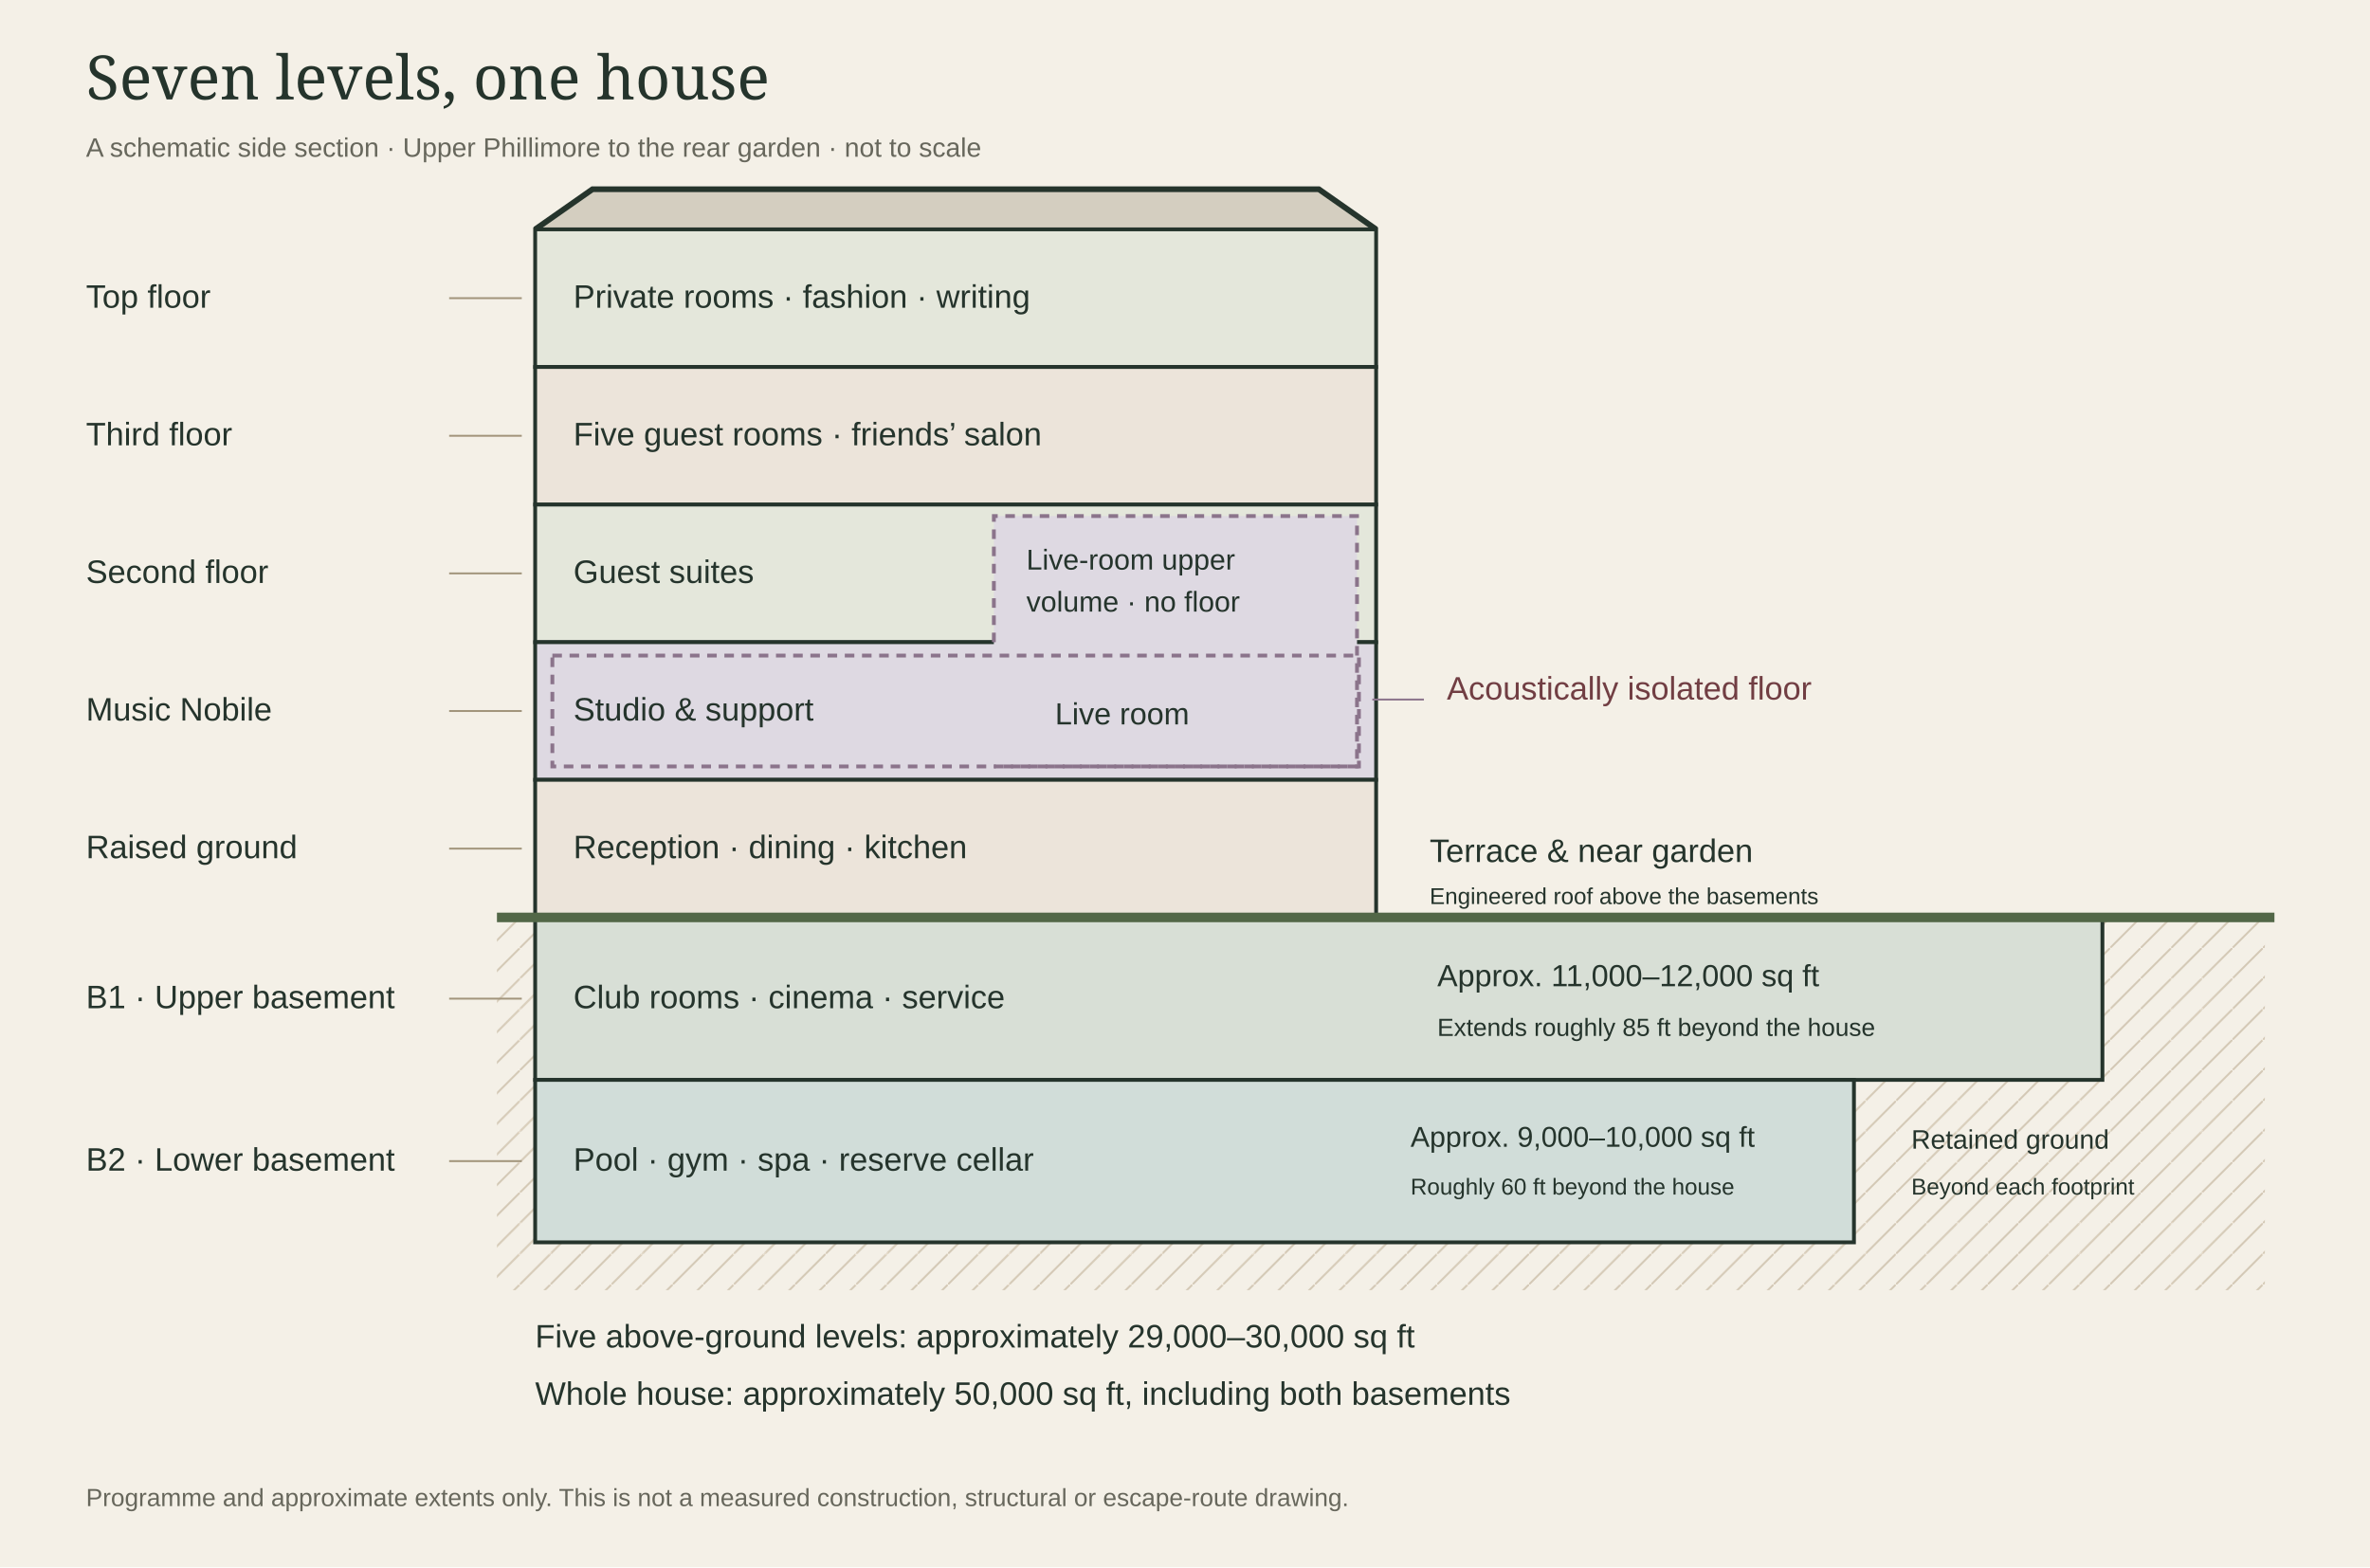
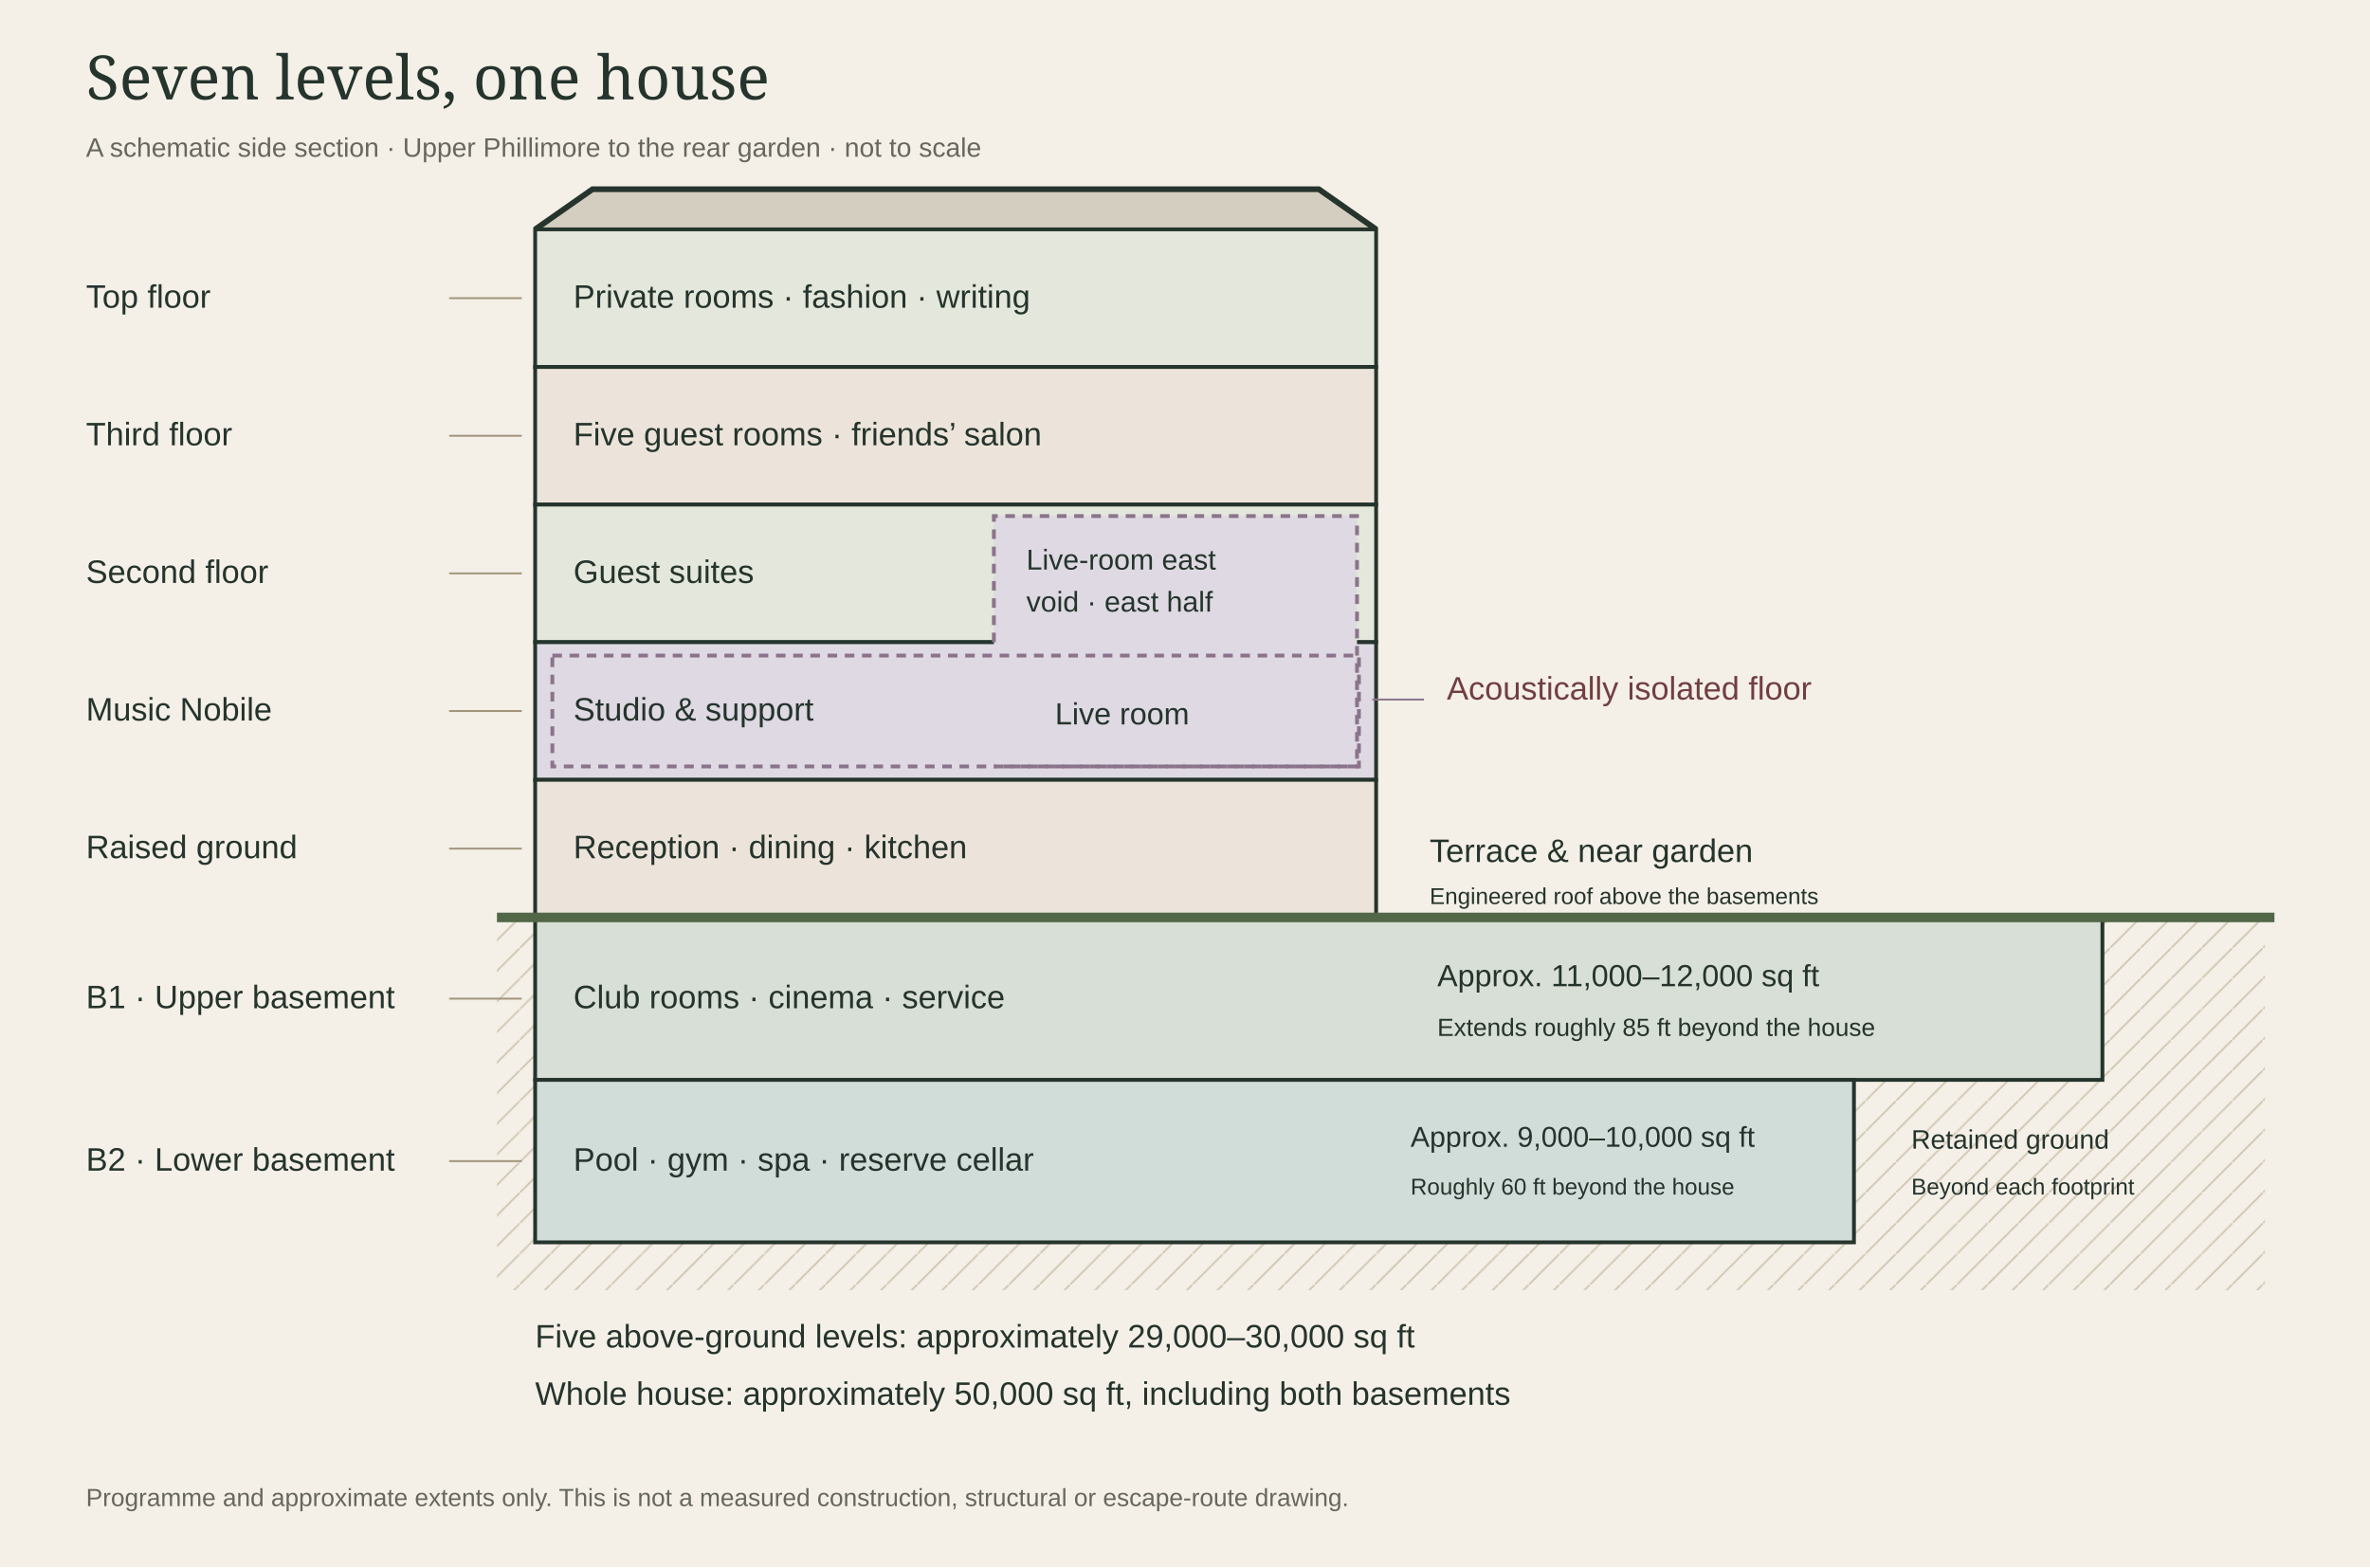
<svg xmlns="http://www.w3.org/2000/svg" width="1240" height="820" viewBox="0 0 1240 820" role="img" aria-labelledby="title desc">
  <defs>
    <pattern id="soil" width="16" height="16" patternUnits="userSpaceOnUse">
      <path d="M0 16L16 0" stroke="#d3c8b5" stroke-width="1" />
    </pattern>
  </defs>
  <rect width="1240" height="820" fill="#f4f0e7" />
  <g font-family="Arial,sans-serif" fill="#25342c">
    <text x="45" y="52" font-family="Georgia,serif" font-size="32">Seven levels, one house</text>
    <text x="45" y="82" font-size="14" fill="#67675c">A schematic side section · Upper Phillimore to the rear garden · not to scale</text>
    <rect x="260" y="480" width="925" height="195" fill="url(#soil)" />
    <path d="M280 120L310 99H690L720 120" fill="#d4cec0" stroke="#25342c" stroke-width="3" />
    <rect x="280" y="120" width="440" height="72" fill="#e4e7db" stroke="#25342c" stroke-width="2" />
    <text x="45" y="161.0" font-size="17">Top floor</text>
    <path d="M235 156.0H273" stroke="#a2957c" />
    <text x="300" y="161.0" font-size="17">Private rooms · fashion · writing</text>
    <rect x="280" y="192" width="440" height="72" fill="#ece4da" stroke="#25342c" stroke-width="2" />
    <text x="45" y="233.0" font-size="17">Third floor</text>
    <path d="M235 228.0H273" stroke="#a2957c" />
    <text x="300" y="233.0" font-size="17">Five guest rooms · friends’ salon</text>
    <rect x="280" y="264" width="440" height="72" fill="#e4e7db" stroke="#25342c" stroke-width="2" />
    <text x="45" y="305.0" font-size="17">Second floor</text>
    <path d="M235 300.0H273" stroke="#a2957c" />
    <text x="300" y="305.0" font-size="17">Guest suites</text>
    <rect x="280" y="336" width="440" height="72" fill="#ded9e2" stroke="#25342c" stroke-width="2" />
    <text x="45" y="377.0" font-size="17">Music Nobile</text>
    <path d="M235 372.0H273" stroke="#a2957c" />
    <text x="300" y="377.0" font-size="17">Studio &amp; support</text>
    <rect x="280" y="408" width="440" height="72" fill="#ece4da" stroke="#25342c" stroke-width="2" />
    <text x="45" y="449.0" font-size="17">Raised ground</text>
    <path d="M235 444.0H273" stroke="#a2957c" />
    <text x="300" y="449.0" font-size="17">Reception · dining · kitchen</text>
    <rect x="280" y="480" width="820" height="85" fill="#d8dfd6" stroke="#25342c" stroke-width="2" />
    <text x="45" y="527.5" font-size="17">B1 · Upper basement</text>
    <path d="M235 522.5H273" stroke="#a2957c" />
    <text x="300" y="527.5" font-size="17">Club rooms · cinema · service</text>
    <rect x="280" y="565" width="690" height="85" fill="#d1ddd9" stroke="#25342c" stroke-width="2" />
    <text x="45" y="612.5" font-size="17">B2 · Lower basement</text>
    <path d="M235 607.5H273" stroke="#a2957c" />
    <text x="300" y="612.5" font-size="17">Pool · gym · spa · reserve cellar</text>
    <rect x="520" y="270" width="190" height="131" fill="#ded9e2" />
    <path d="M520 336V270H710V401H520" fill="none" stroke="#8b748b" stroke-dasharray="5 4" stroke-width="2" />
-     <text x="537" y="298" font-size="15">Live-room upper</text>
-     <text x="537" y="320" font-size="15">volume · no floor</text>
+     <text x="537" y="298" font-size="15">Live-room east</text>
+     <text x="537" y="320" font-size="15">void · east half</text>
    <text x="552" y="379" font-size="16">Live room</text>
    <rect x="289" y="343" width="422" height="58" fill="none" stroke="#8b748b" stroke-dasharray="5 4" stroke-width="2" />
    <text x="757" y="366" font-size="17" fill="#713e43">Acoustically isolated floor</text>
    <path d="M718 366H745" stroke="#8b748b" />
    <path d="M260 480H1190" stroke="#526747" stroke-width="5" />
    <text x="748" y="451" font-size="17">Terrace &amp; near garden</text>
    <text x="748" y="473" font-size="12">Engineered roof above the basements</text>
    <text x="752" y="516" font-size="16">Approx. 11,000–12,000 sq ft</text>
    <text x="752" y="542" font-size="13">Extends roughly 85 ft beyond the house</text>
    <text x="738" y="600" font-size="15">Approx. 9,000–10,000 sq ft</text>
    <text x="738" y="625" font-size="12">Roughly 60 ft beyond the house</text>
    <text x="1000" y="601" font-size="14">Retained ground</text>
    <text x="1000" y="625" font-size="12">Beyond each footprint</text>
    <text x="280" y="705" font-size="17">Five above-ground levels: approximately 29,000–30,000 sq ft</text>
    <text x="280" y="735" font-size="17">Whole house: approximately 50,000 sq ft, including both basements</text>
    <text x="45" y="788" font-size="13" fill="#67675c">Programme and approximate extents only. This is not a measured construction, structural or escape-route drawing.</text>
  </g>
</svg>
